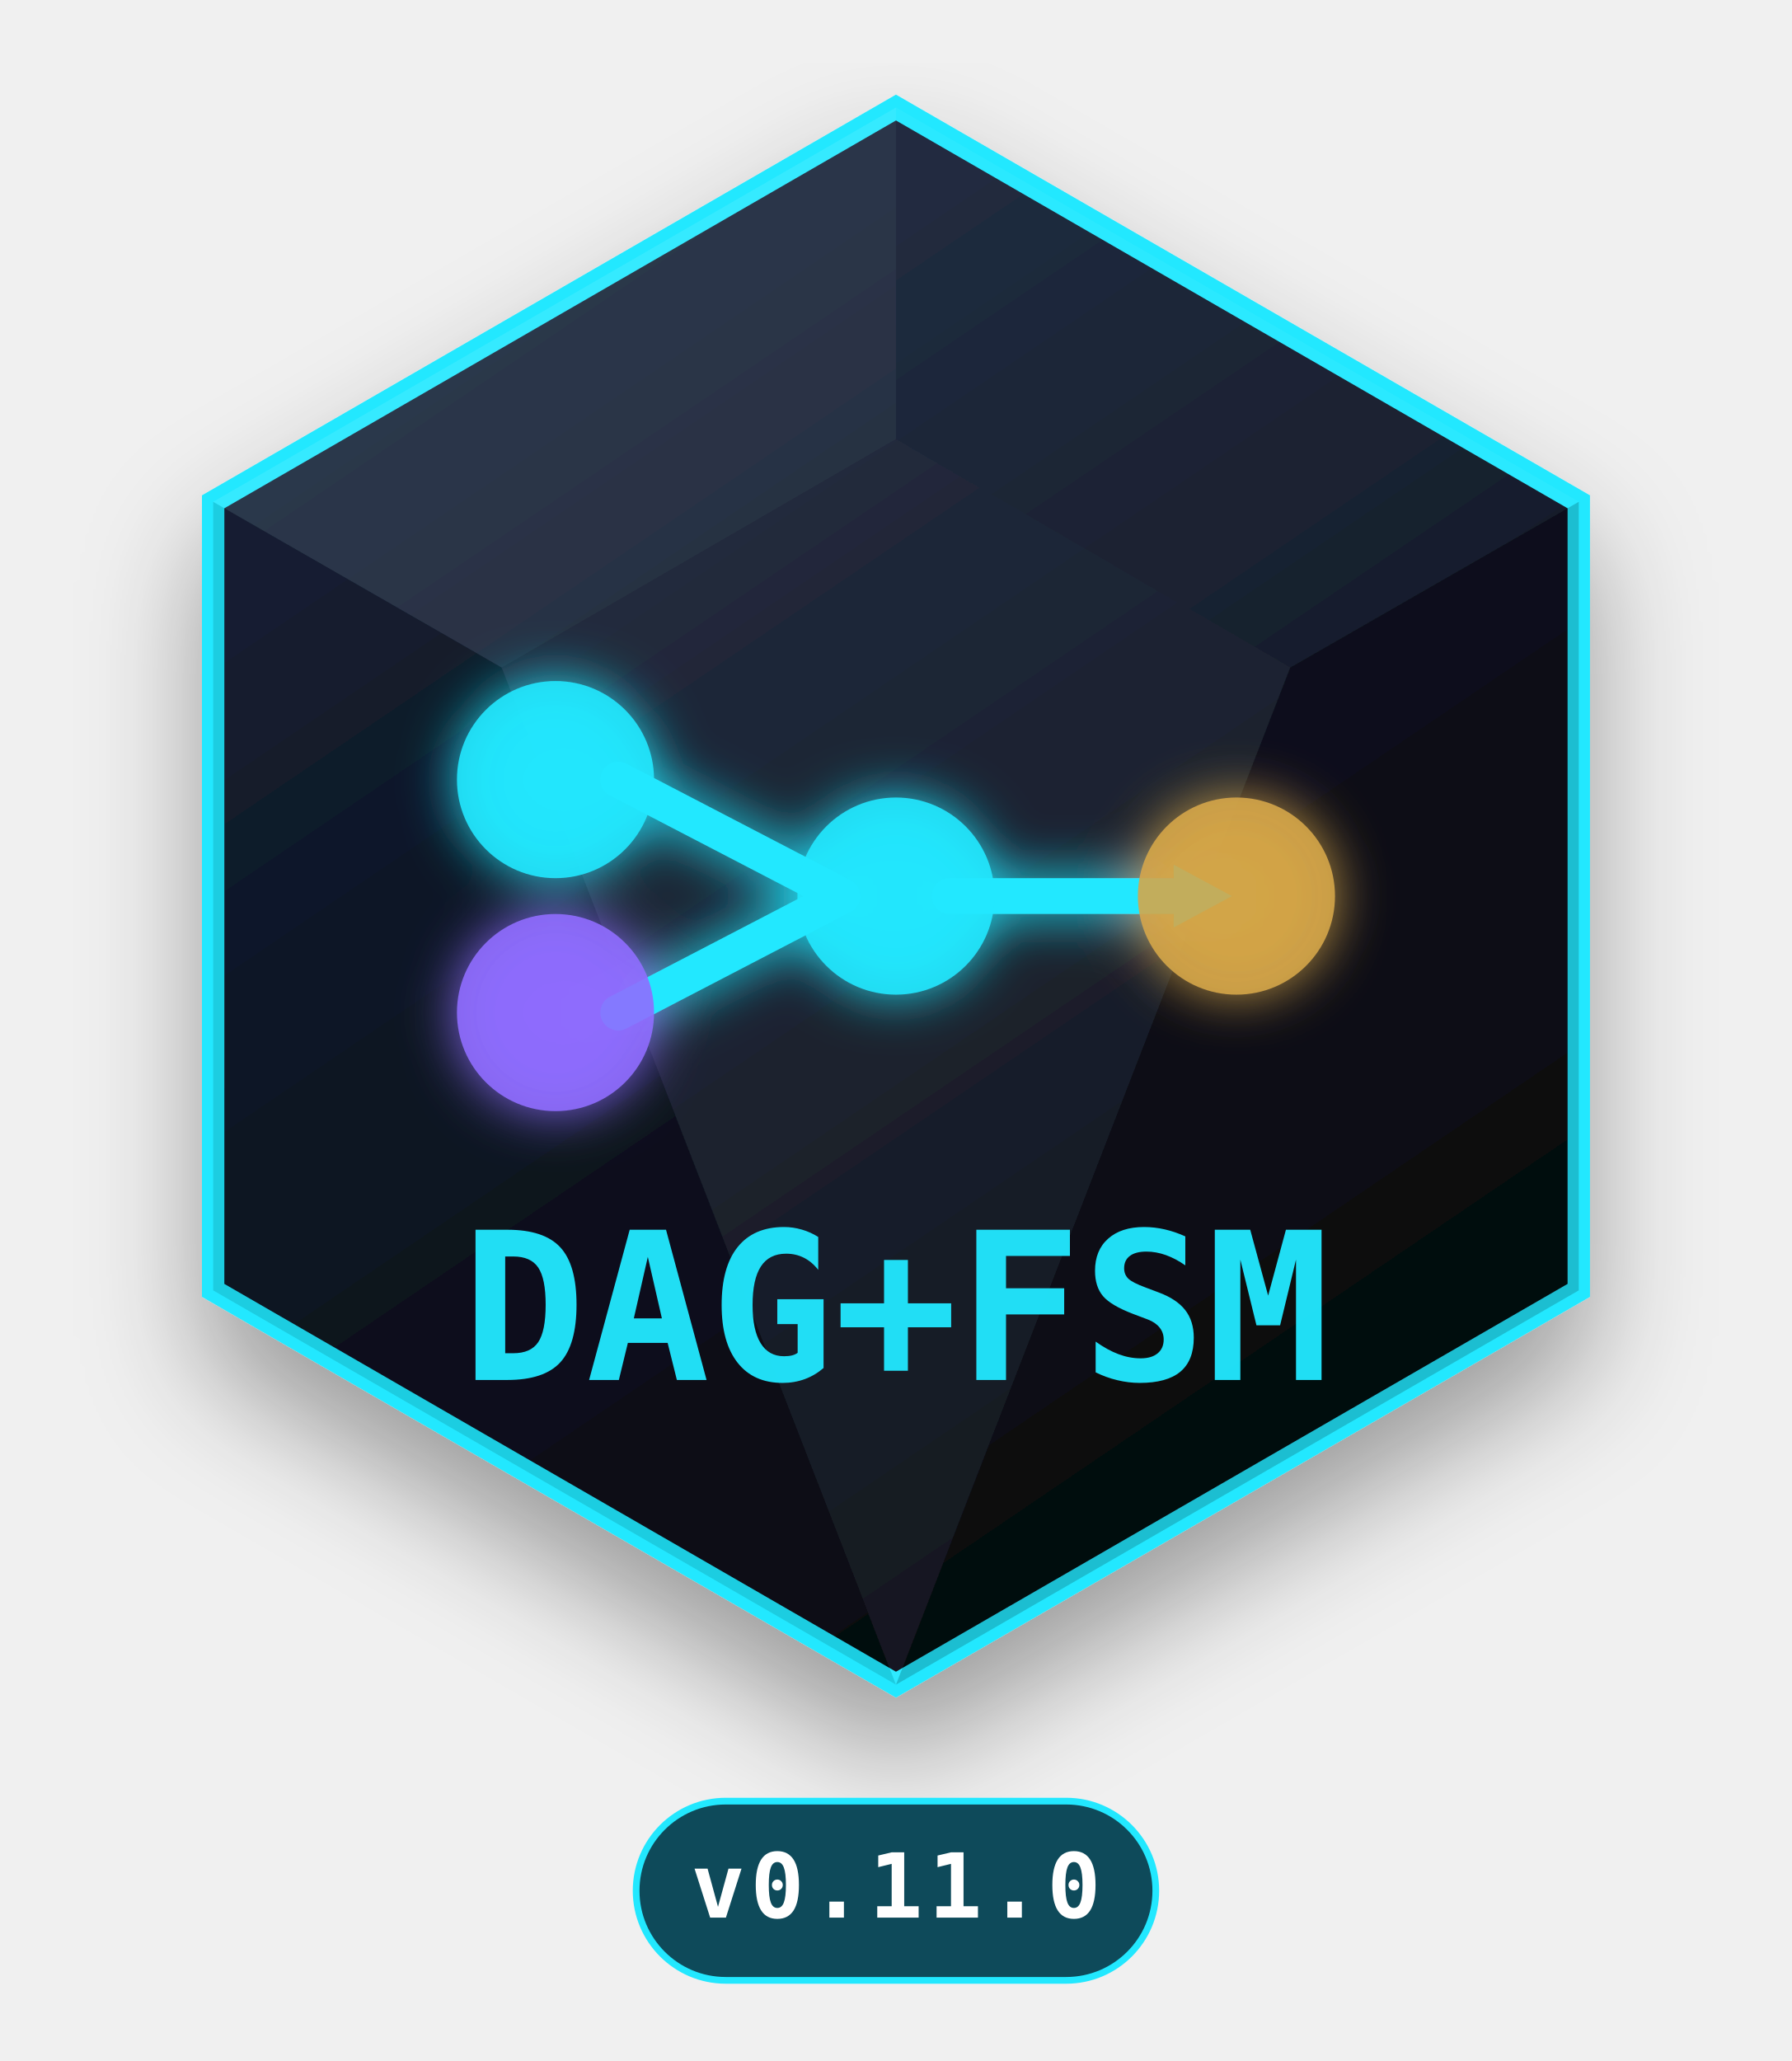
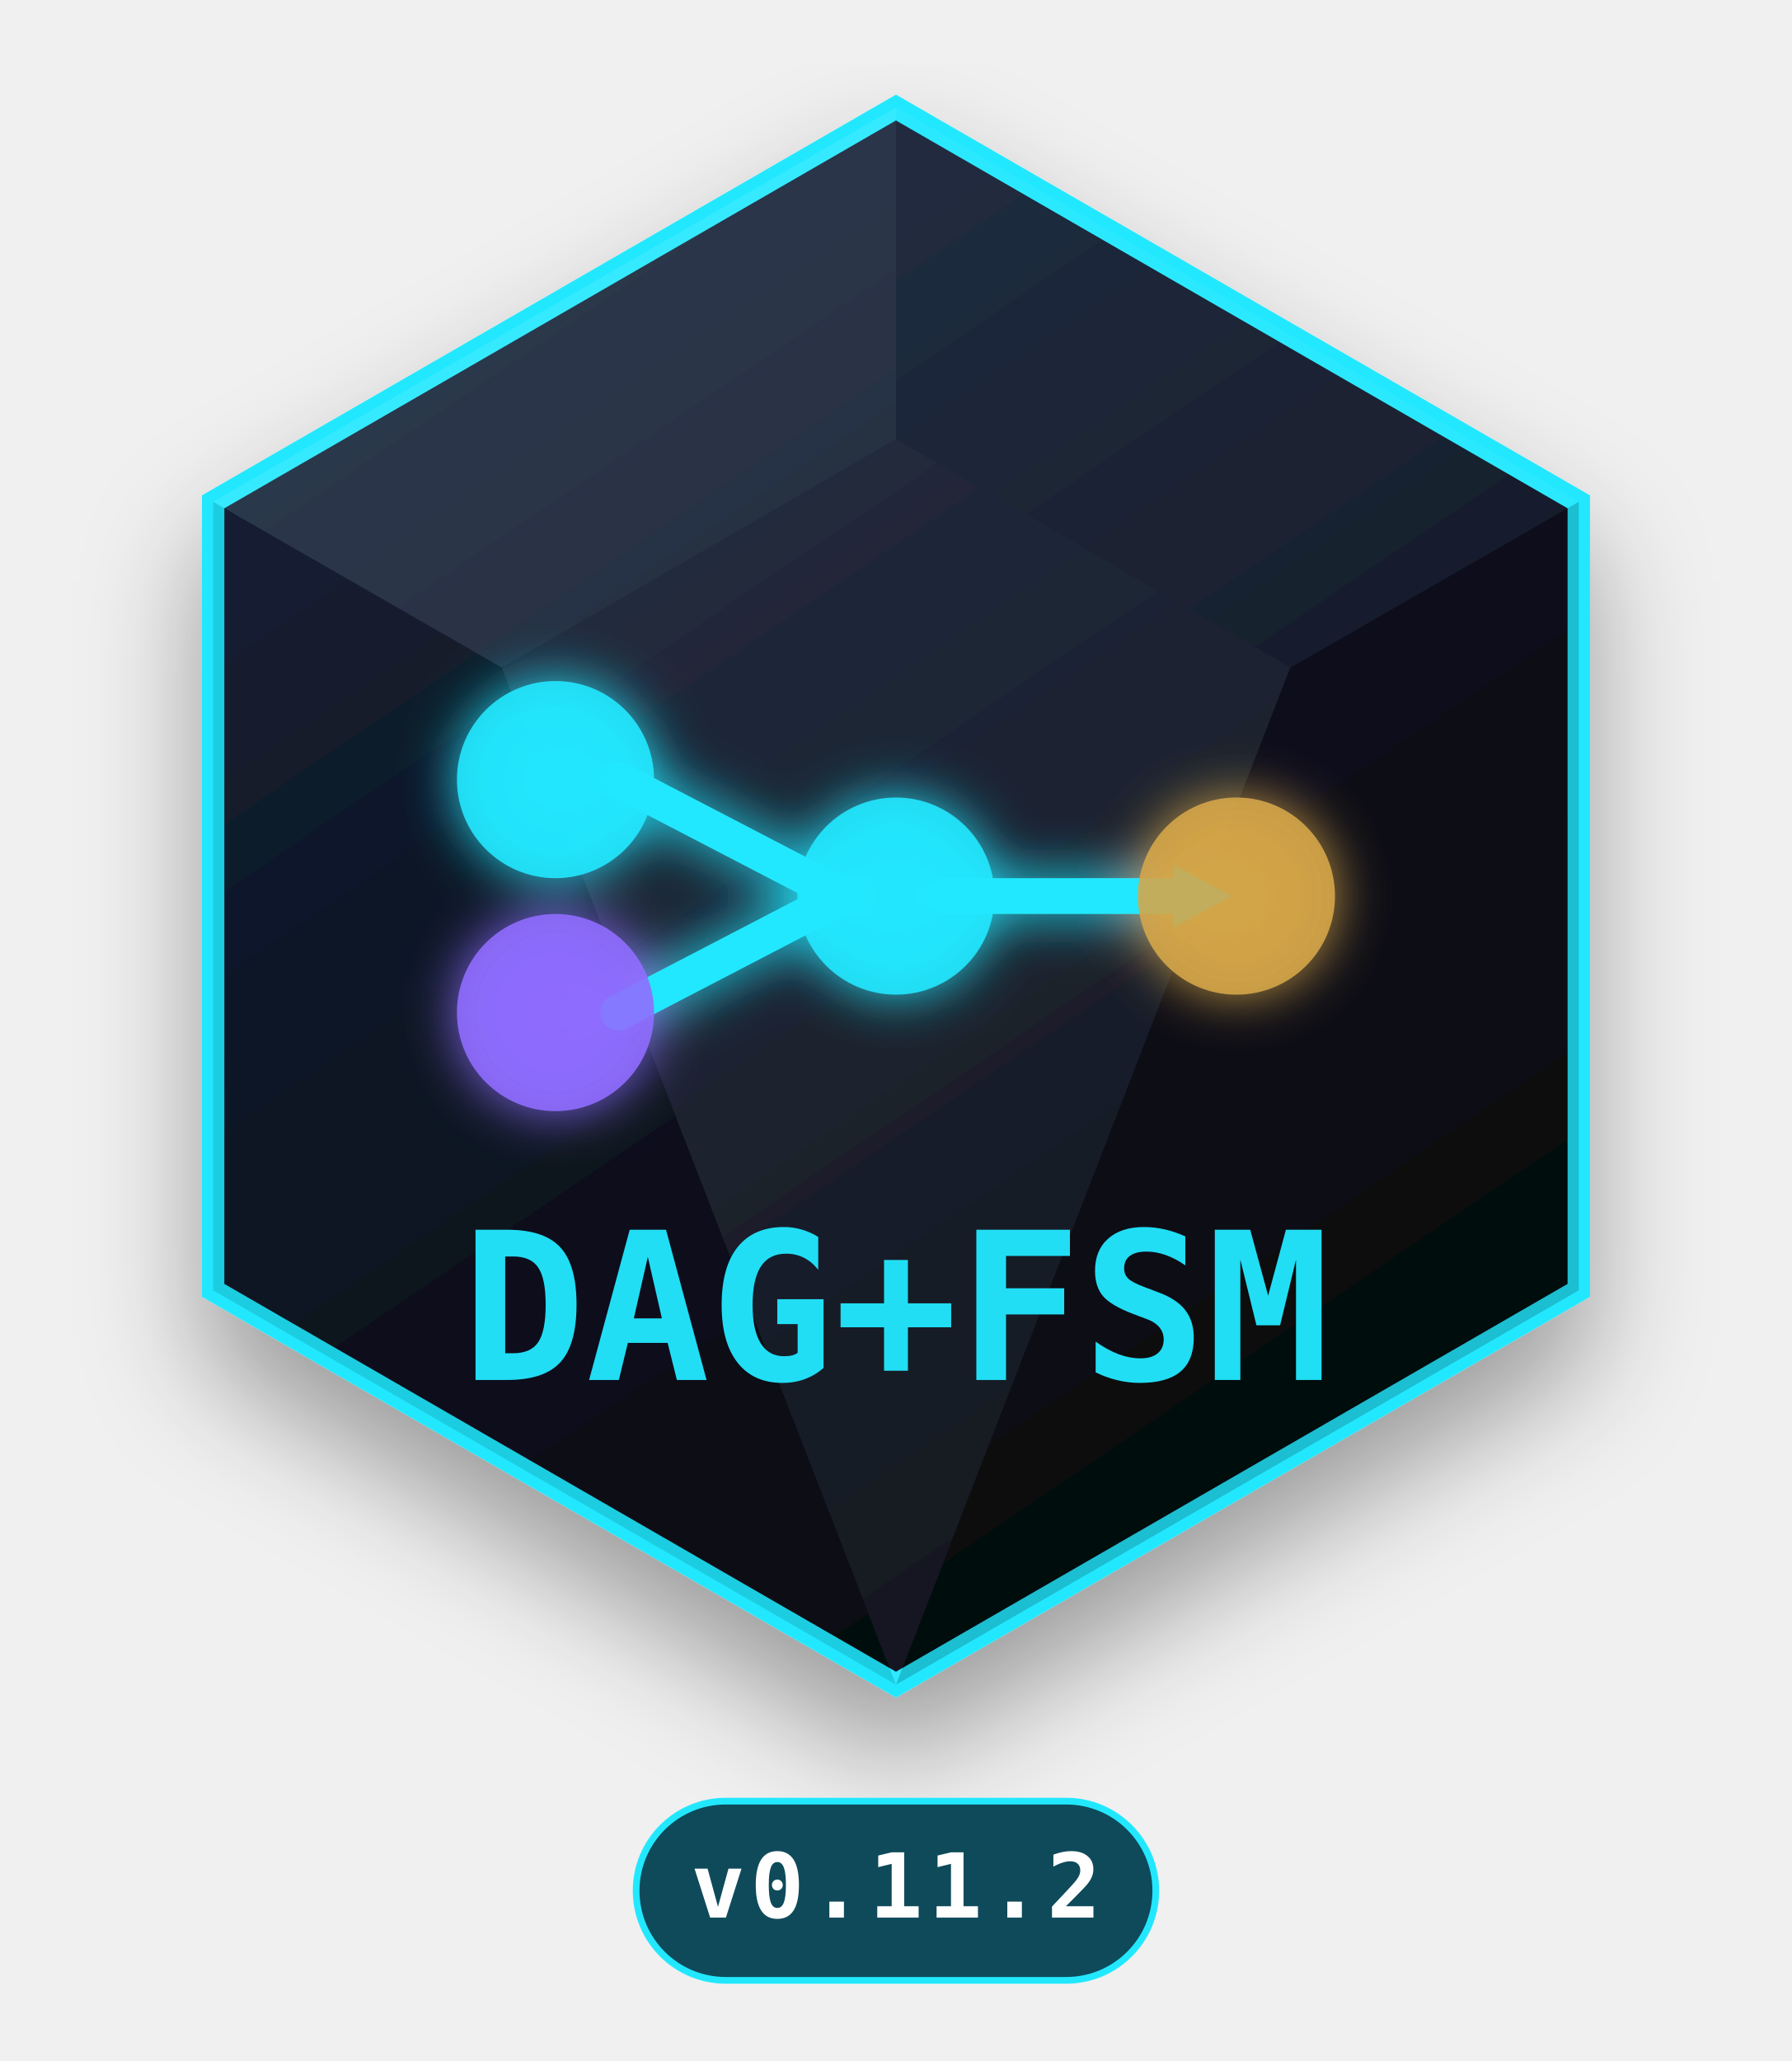
- <svg xmlns="http://www.w3.org/2000/svg" viewBox="0 0 400 460" role="img" aria-label="Dagonizer v0.11.0">
+ <svg xmlns="http://www.w3.org/2000/svg" viewBox="0 0 400 460" role="img" aria-label="Dagonizer v0.11.2">
  <defs>
    <linearGradient id="facetNavy" x1="86" y1="32" x2="314" y2="368" gradientUnits="userSpaceOnUse">
      <stop offset="0" stop-color="#1a2840" />
      <stop offset="0.48" stop-color="#0e1525" />
      <stop offset="1" stop-color="#04060a" />
    </linearGradient>
    <linearGradient id="facetTeal" x1="86" y1="32" x2="314" y2="368" gradientUnits="userSpaceOnUse">
      <stop offset="0" stop-color="#5ef5ff" />
      <stop offset="0.52" stop-color="#22e8ff" />
      <stop offset="1" stop-color="#0bb8cc" />
    </linearGradient>
    <filter id="nodeShadow" x="-35%" y="-35%" width="170%" height="170%">
      <feDropShadow dx="0" dy="14" stdDeviation="13" flood-color="#000000" flood-opacity="0.35" />
    </filter>
    <filter id="glowTeal" x="-30%" y="-30%" width="160%" height="160%">
      <feGaussianBlur stdDeviation="6" result="blur" />
      <feMerge>
        <feMergeNode in="blur" />
        <feMergeNode in="SourceGraphic" />
      </feMerge>
    </filter>
    <style>
      .round { stroke-linecap: round; stroke-linejoin: round; }
      .monoText { font-family: ui-monospace, SFMono-Regular, Menlo, Monaco, Consolas, monospace; font-weight: 900; }
      .version { font-family: ui-monospace, "SF Mono", Menlo, Consolas, monospace; font-weight: 700; letter-spacing: 0.06em; fill: #ffffff; }
    </style>
  </defs>
  <g id="dagonizer-node">
    <g id="node-body" filter="url(#nodeShadow)">
      <path id="node-base" d="M200 24 L352.42 112 L352.42 288 L200 376 L47.58 288 L47.58 112 Z" fill="url(#facetNavy)" stroke="#22e8ff" stroke-width="5" />
      <path id="facet-top-left" d="M200 24 L47.58 112 L112 149 L200 98 Z" fill="#FFFFFF" opacity="0.09" />
      <path id="facet-top-right" d="M200 24 L352.42 112 L288 149 L200 98 Z" fill="#FFFFFF" opacity="0.05" />
      <path id="facet-lower-left" d="M47.58 112 L112 149 L200 376 L47.58 288 Z" fill="#000000" opacity="0.12" />
      <path id="facet-lower-right" d="M352.42 112 L288 149 L200 376 L352.42 288 Z" fill="#000000" opacity="0.18" />
      <path id="facet-center" d="M112 149 L200 98 L288 149 L200 376 Z" fill="#FFFFFF" opacity="0.06" />
    </g>
    <g id="dag-glyph" filter="url(#glowTeal)">
      <line x1="138" y1="174" x2="188" y2="200" stroke="#22e8ff" stroke-width="8" class="round" />
      <line x1="138" y1="226" x2="188" y2="200" stroke="#22e8ff" stroke-width="8" class="round" />
      <line x1="212" y1="200" x2="262" y2="200" stroke="#22e8ff" stroke-width="8" class="round" />
      <polygon points="262,193 275,200 262,207" fill="#22e8ff" />
      <circle cx="124" cy="174" r="22" fill="#22e8ff" opacity="0.90" />
      <circle cx="124" cy="226" r="22" fill="#8f6dff" opacity="0.90" />
      <circle cx="200" cy="200" r="22" fill="#22e8ff" opacity="0.90" />
      <circle cx="276" cy="200" r="22" fill="#d4a649" opacity="0.90" />
    </g>
    <text class="monoText" x="200" y="308" text-anchor="middle" font-size="46" fill="#22e8ff" opacity="0.95">DAG+FSM</text>
  </g>
  <rect x="142" y="402" width="116" height="40" rx="20" fill="#0e4a5a" stroke="#22e8ff" stroke-width="1.5" />
-   <text class="version" x="200" y="428" text-anchor="middle" font-size="20">v0.11.0</text>
+   <text class="version" x="200" y="428" text-anchor="middle" font-size="20">v0.11.2</text>
</svg>
